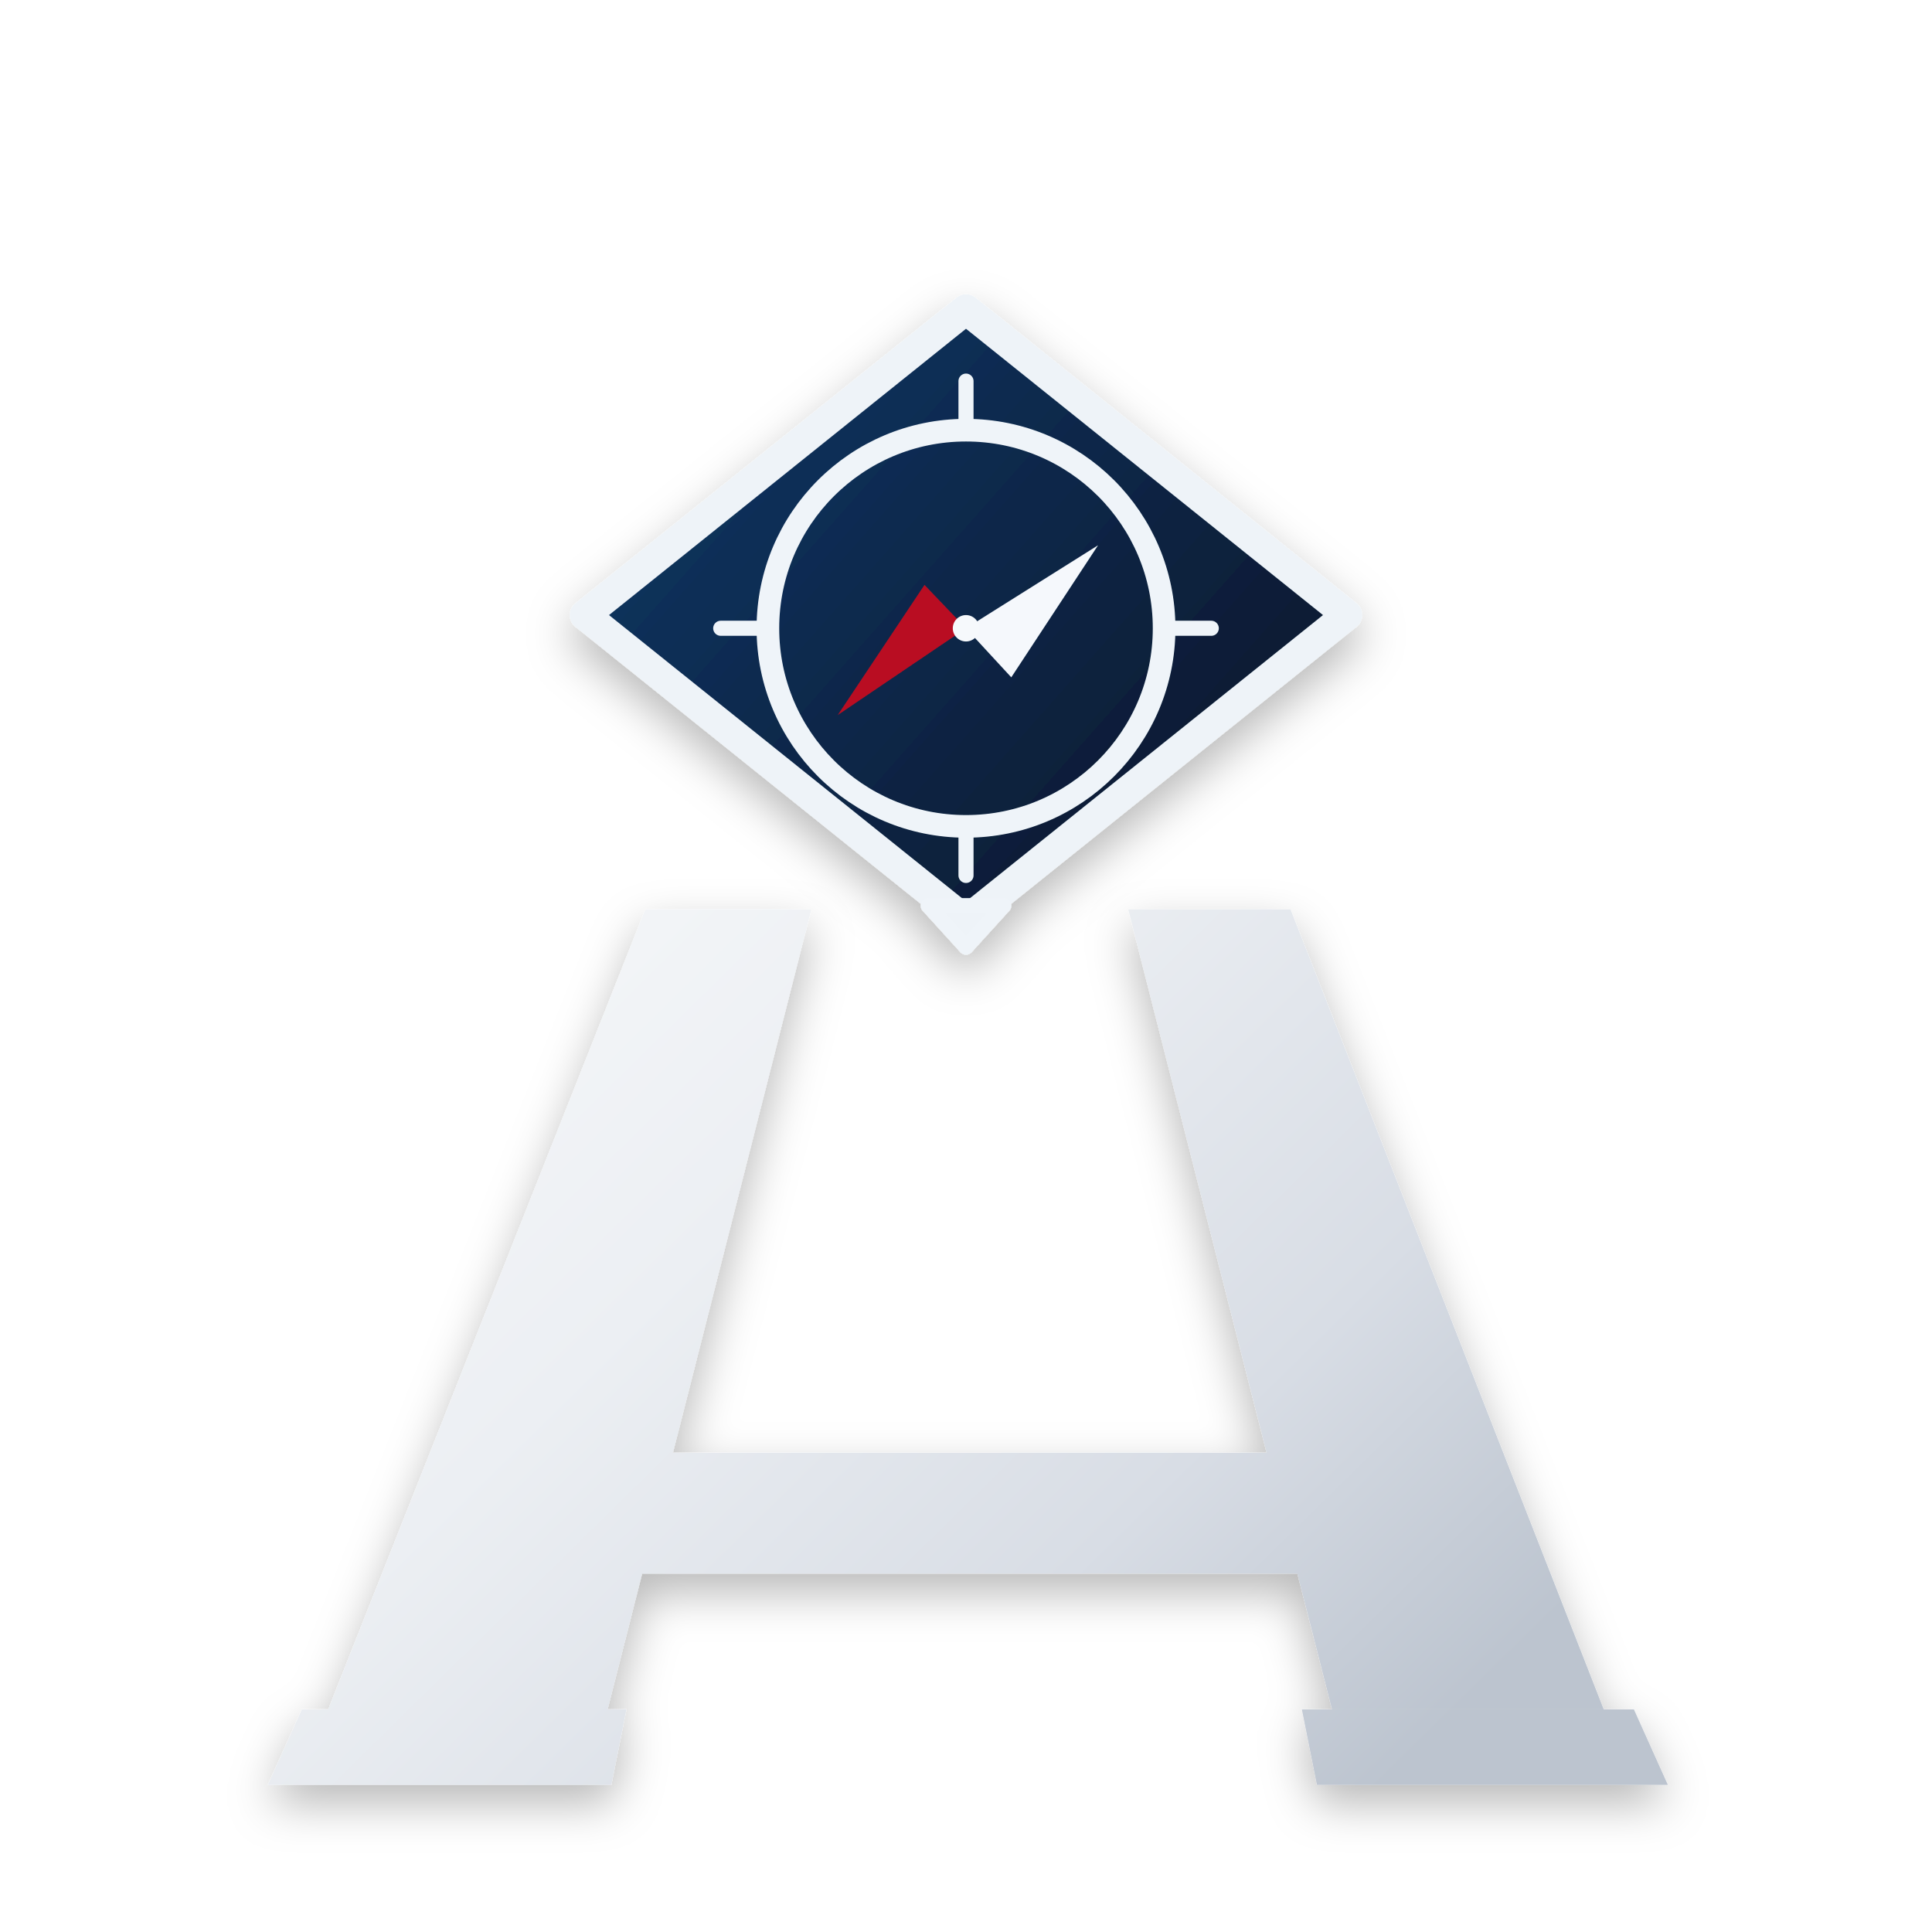
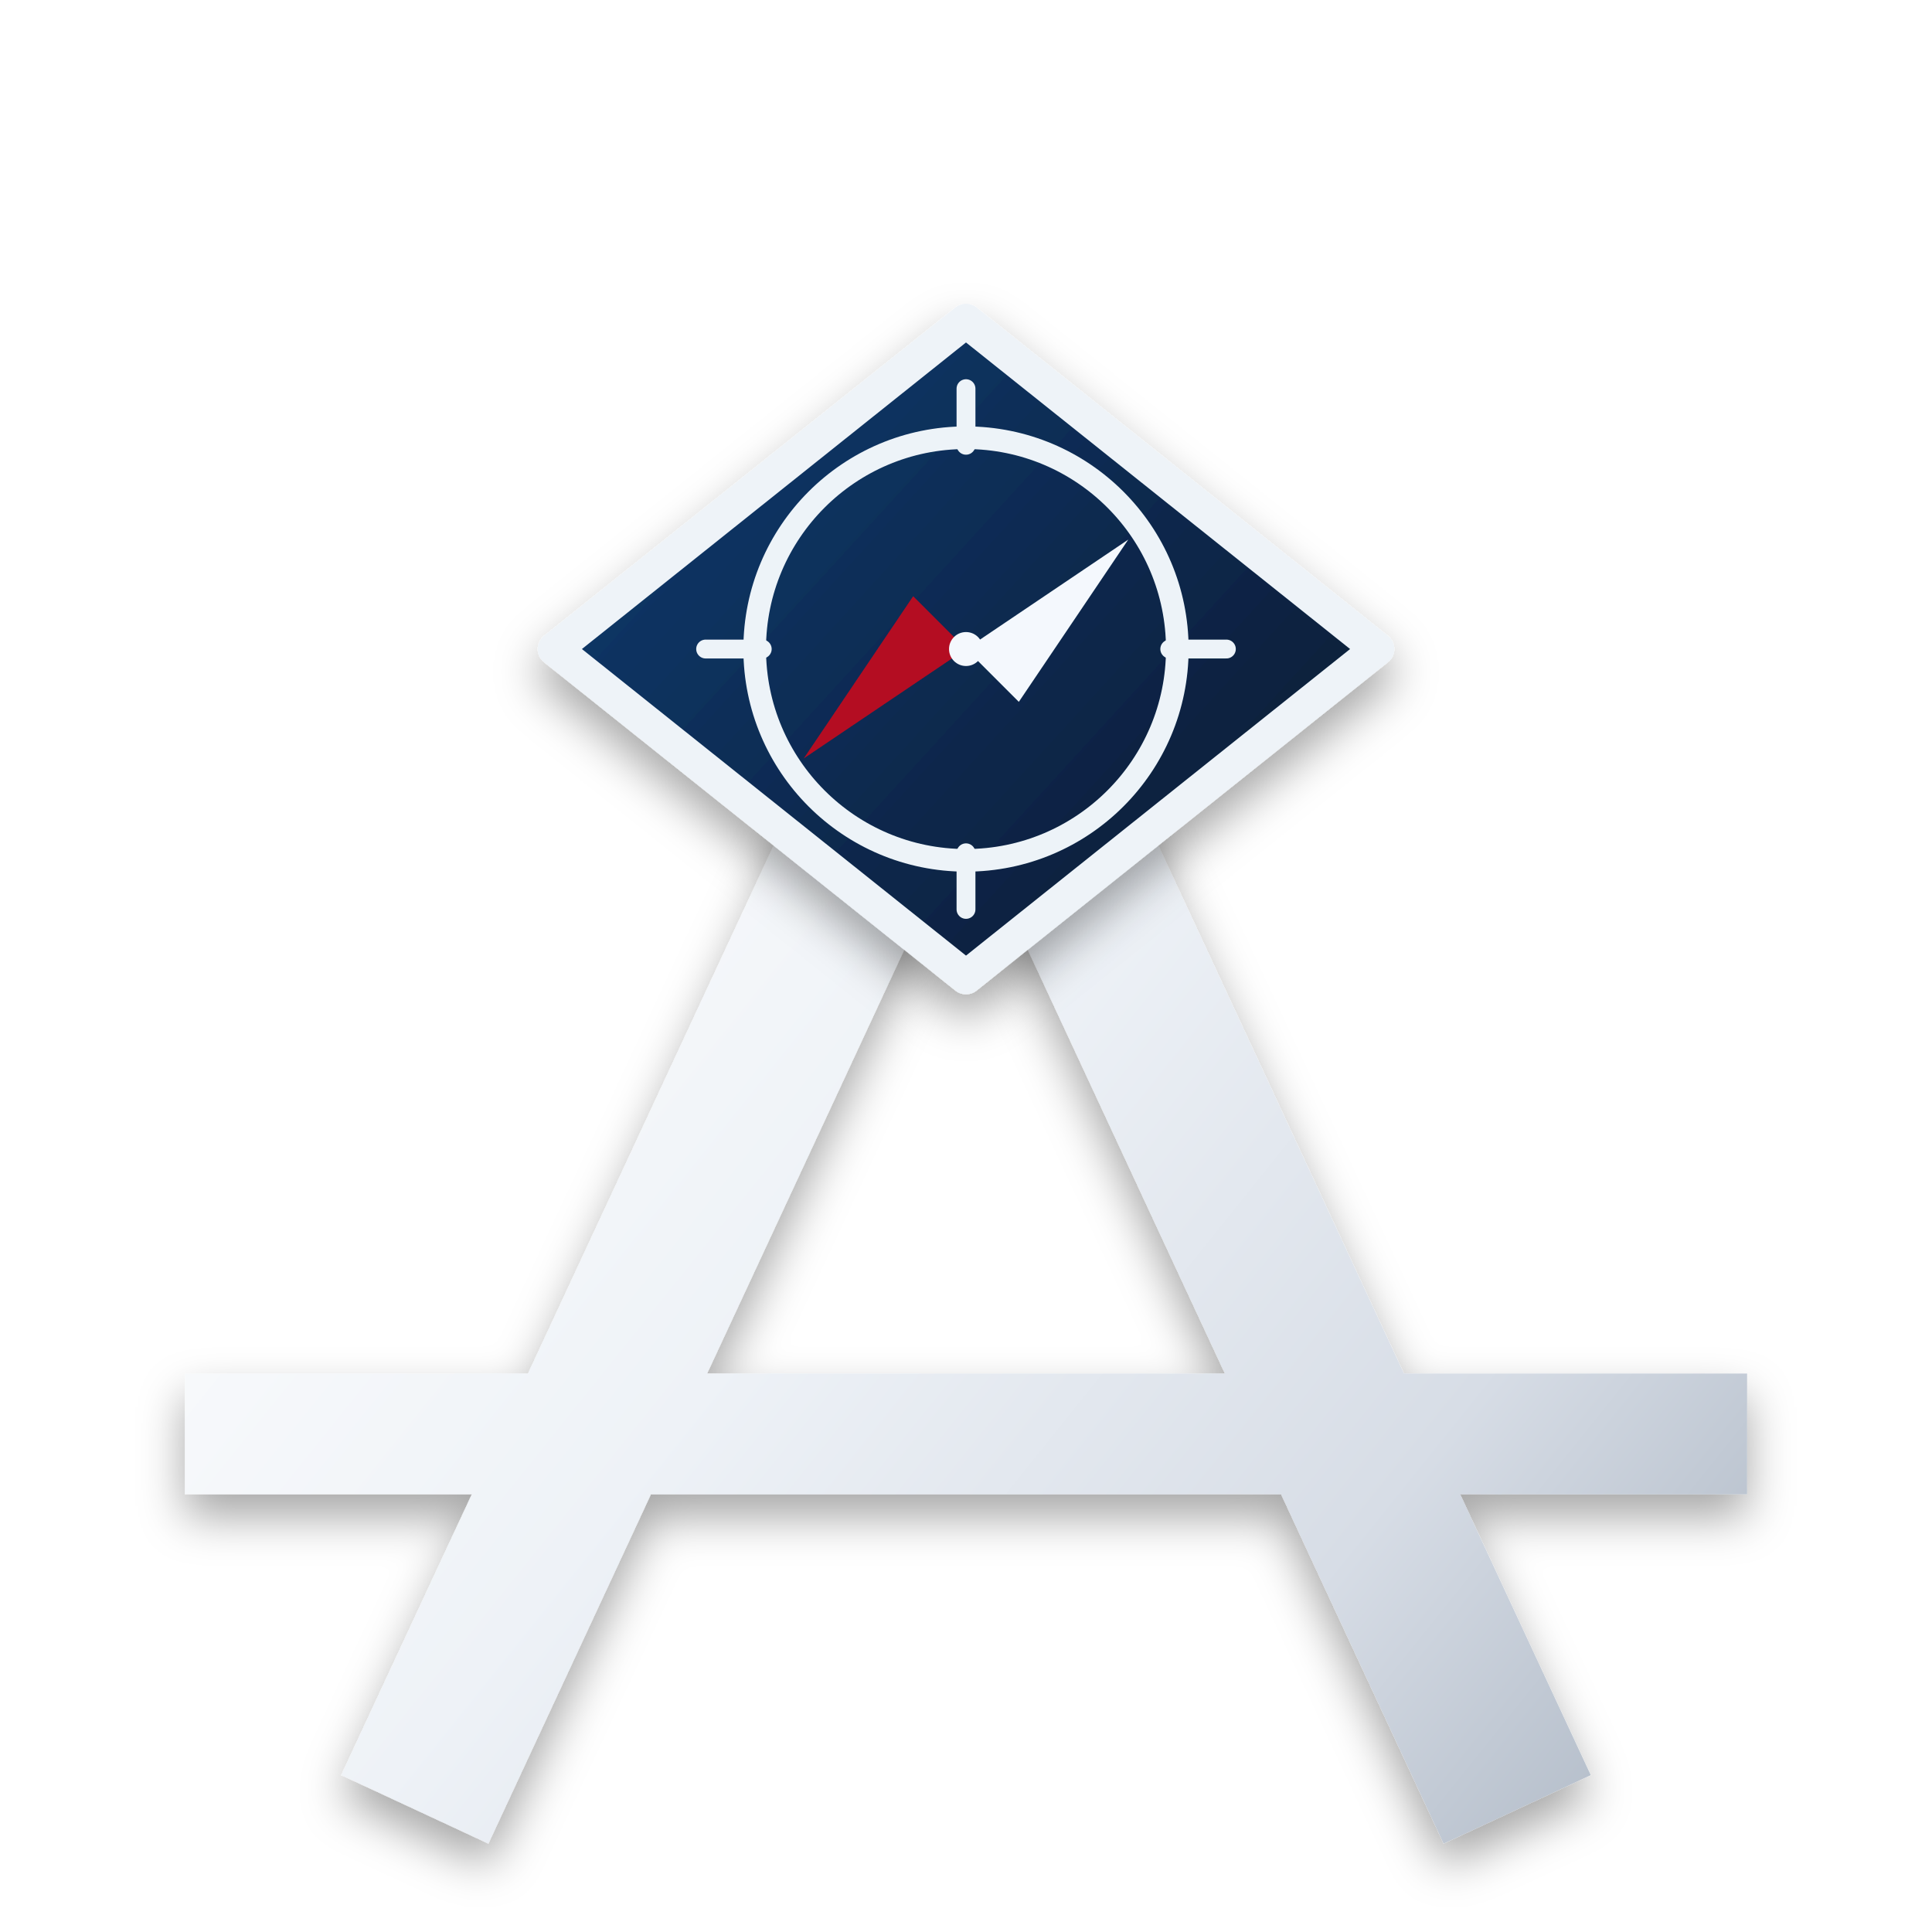
<svg xmlns="http://www.w3.org/2000/svg" width="1024" height="1024" viewBox="0 0 1024 1024" role="img" aria-labelledby="title desc">
  <defs>
-     <linearGradient id="metalA" x1="230" y1="340" x2="780" y2="900" gradientUnits="userSpaceOnUse">
-       <stop offset="0" stop-color="#fafbfc" />
-       <stop offset="0.42" stop-color="#eceff3" />
-       <stop offset="0.75" stop-color="#d8dde5" />
-       <stop offset="1" stop-color="#bcc4cf" />
+     <linearGradient id="metal" x1="150" y1="360" x2="860" y2="930" gradientUnits="userSpaceOnUse">
+       <stop offset="0" stop-color="#ffffff" />
+       <stop offset="0.45" stop-color="#eef2f7" />
+       <stop offset="0.8" stop-color="#d7dde6" />
+       <stop offset="1" stop-color="#b7c0cc" />
    </linearGradient>
-     <linearGradient id="diamondBlue" x1="360" y1="160" x2="665" y2="430" gradientUnits="userSpaceOnUse">
-       <stop offset="0" stop-color="#103766" />
-       <stop offset="1" stop-color="#07192f" />
+     <linearGradient id="diamondBlue" x1="340" y1="180" x2="690" y2="500" gradientUnits="userSpaceOnUse">
+       <stop offset="0" stop-color="#0f3a6e" />
+       <stop offset="1" stop-color="#071a32" />
    </linearGradient>
-     <filter id="softShadow" x="-20%" y="-20%" width="140%" height="140%">
-       <feDropShadow dx="0" dy="10" stdDeviation="12" flood-color="#000000" flood-opacity="0.28" />
+     <filter id="drop" x="-20%" y="-20%" width="140%" height="140%">
+       <feDropShadow dx="0" dy="12" stdDeviation="12" flood-color="#000" flood-opacity="0.35" />
    </filter>
  </defs>
-   <g filter="url(#softShadow)">
-     <polygon fill="url(#metalA)" points="174,906 322,906 430,482 342,482" />
-     <polygon fill="url(#metalA)" points="598,482 684,482 850,906 706,906" />
-     <polygon fill="url(#metalA)" points="296,770 730,770 716,834 281,834" />
-     <polygon fill="url(#metalA)" points="160,906 332,906 324,946 142,946" />
-     <polygon fill="url(#metalA)" points="690,906 866,906 884,946 698,946" />
+   <g filter="url(#drop)">
+     <line x1="238" y1="920" x2="452" y2="460" stroke="url(#metal)" stroke-width="86" stroke-linecap="square" />
+     <line x1="786" y1="920" x2="572" y2="460" stroke="url(#metal)" stroke-width="86" stroke-linecap="square" />
+     <line x1="130" y1="760" x2="894" y2="760" stroke="url(#metal)" stroke-width="64" stroke-linecap="square" />
  </g>
-   <g transform="translate(0 -6)" filter="url(#softShadow)">
-     <path d="M512 170L714 332L512 494L310 332L512 170Z" fill="url(#diamondBlue)" stroke="#eef3f8" stroke-width="16" stroke-linejoin="round" />
-     <path d="M512 234C570 234 617 281 617 339C617 397 570 444 512 444C454 444 407 397 407 339C407 281 454 234 512 234Z" fill="none" stroke="#eff4f9" stroke-width="12" />
-     <line x1="512" y1="208" x2="512" y2="230" stroke="#eff4f9" stroke-width="8" stroke-linecap="round" />
-     <line x1="382" y1="339" x2="404" y2="339" stroke="#eff4f9" stroke-width="8" stroke-linecap="round" />
-     <line x1="620" y1="339" x2="642" y2="339" stroke="#eff4f9" stroke-width="8" stroke-linecap="round" />
-     <line x1="512" y1="448" x2="512" y2="470" stroke="#eff4f9" stroke-width="8" stroke-linecap="round" />
-     <polygon points="512,339 582,295 536,365" fill="#f5f8fc" />
-     <polygon points="512,339 444,385 490,316" fill="#b90f24" />
-     <circle cx="512" cy="339" r="7" fill="#f6f9fc" />
-     <path d="M492 486H532L512 508L492 486Z" fill="none" stroke="#eff4f9" stroke-width="8" stroke-linejoin="round" />
+   <g filter="url(#drop)">
+     <path d="M512 170L730 344L512 518L294 344L512 170Z" fill="url(#diamondBlue)" stroke="#eef3f8" stroke-width="18" stroke-linejoin="round" />
+     <circle cx="512" cy="344" r="112" fill="none" stroke="#edf3f8" stroke-width="12" />
+     <line x1="512" y1="206" x2="512" y2="236" stroke="#edf3f8" stroke-width="10" stroke-linecap="round" />
+     <line x1="512" y1="452" x2="512" y2="482" stroke="#edf3f8" stroke-width="10" stroke-linecap="round" />
+     <line x1="374" y1="344" x2="404" y2="344" stroke="#edf3f8" stroke-width="10" stroke-linecap="round" />
+     <line x1="620" y1="344" x2="650" y2="344" stroke="#edf3f8" stroke-width="10" stroke-linecap="round" />
+     <polygon points="512,344 598,286 540,372" fill="#f4f8fd" />
+     <polygon points="512,344 426,402 484,316" fill="#b40d24" />
+     <circle cx="512" cy="344" r="9" fill="#f4f8fd" />
  </g>
</svg>
